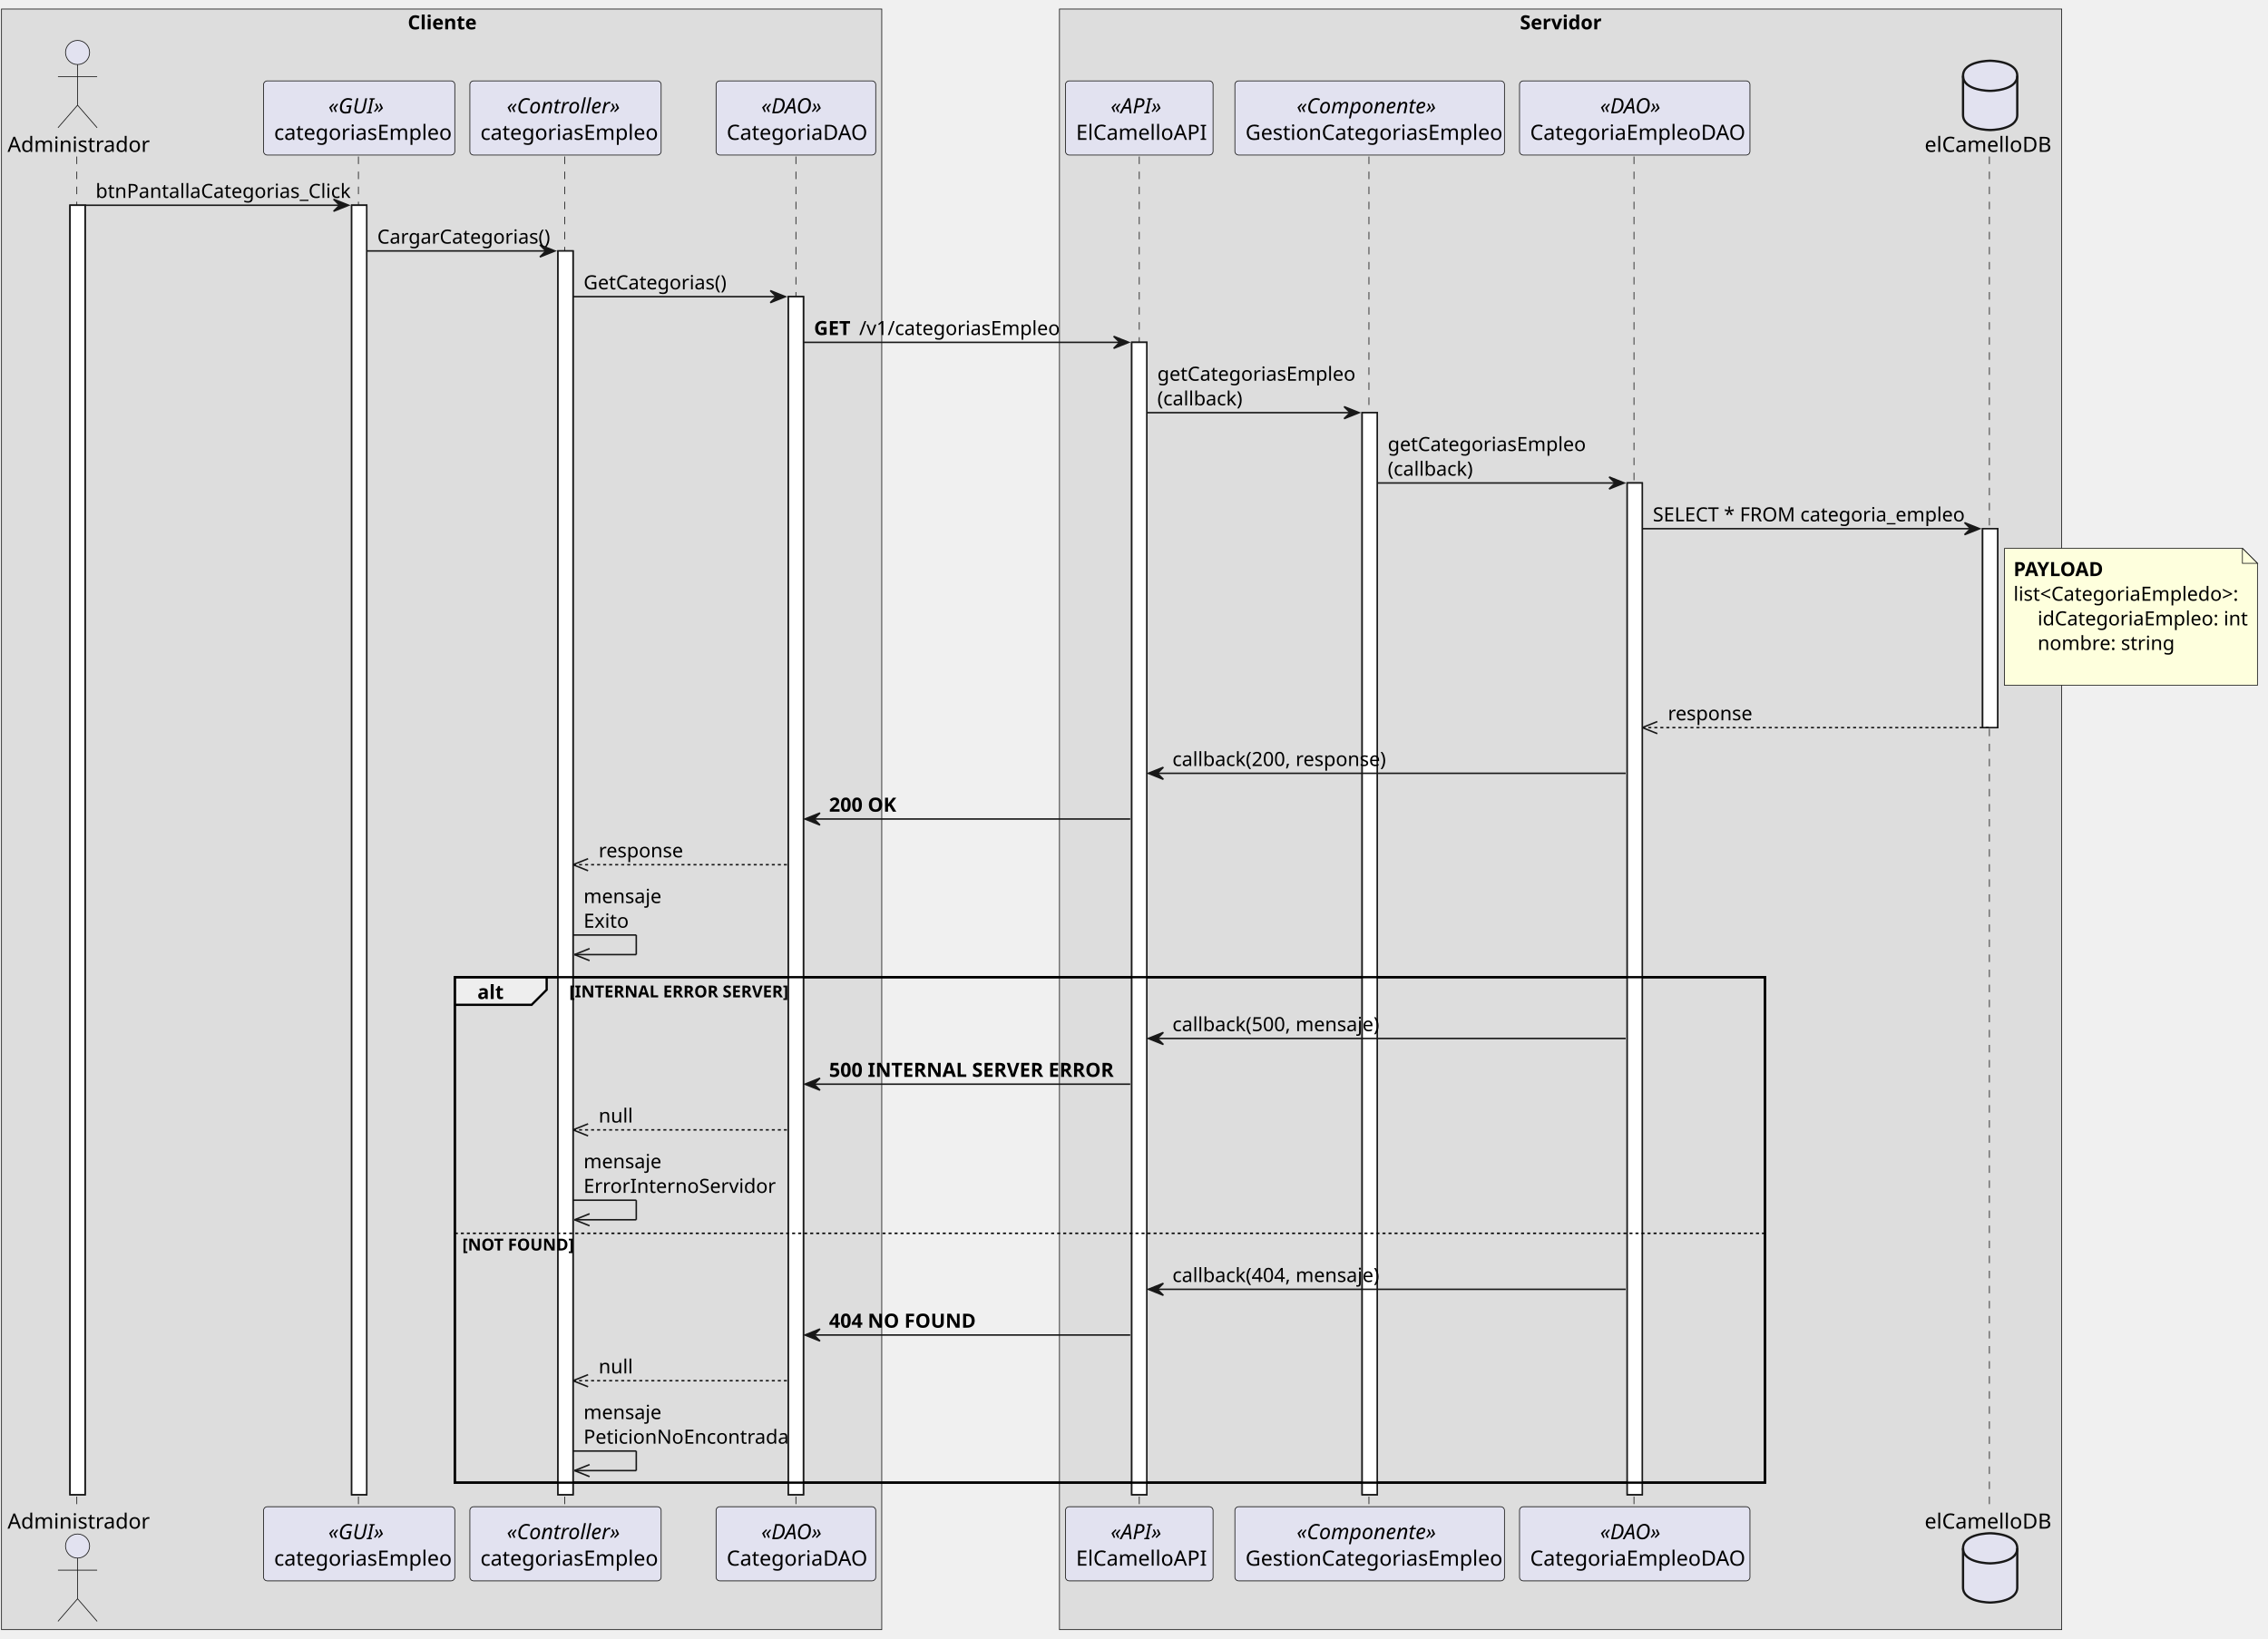
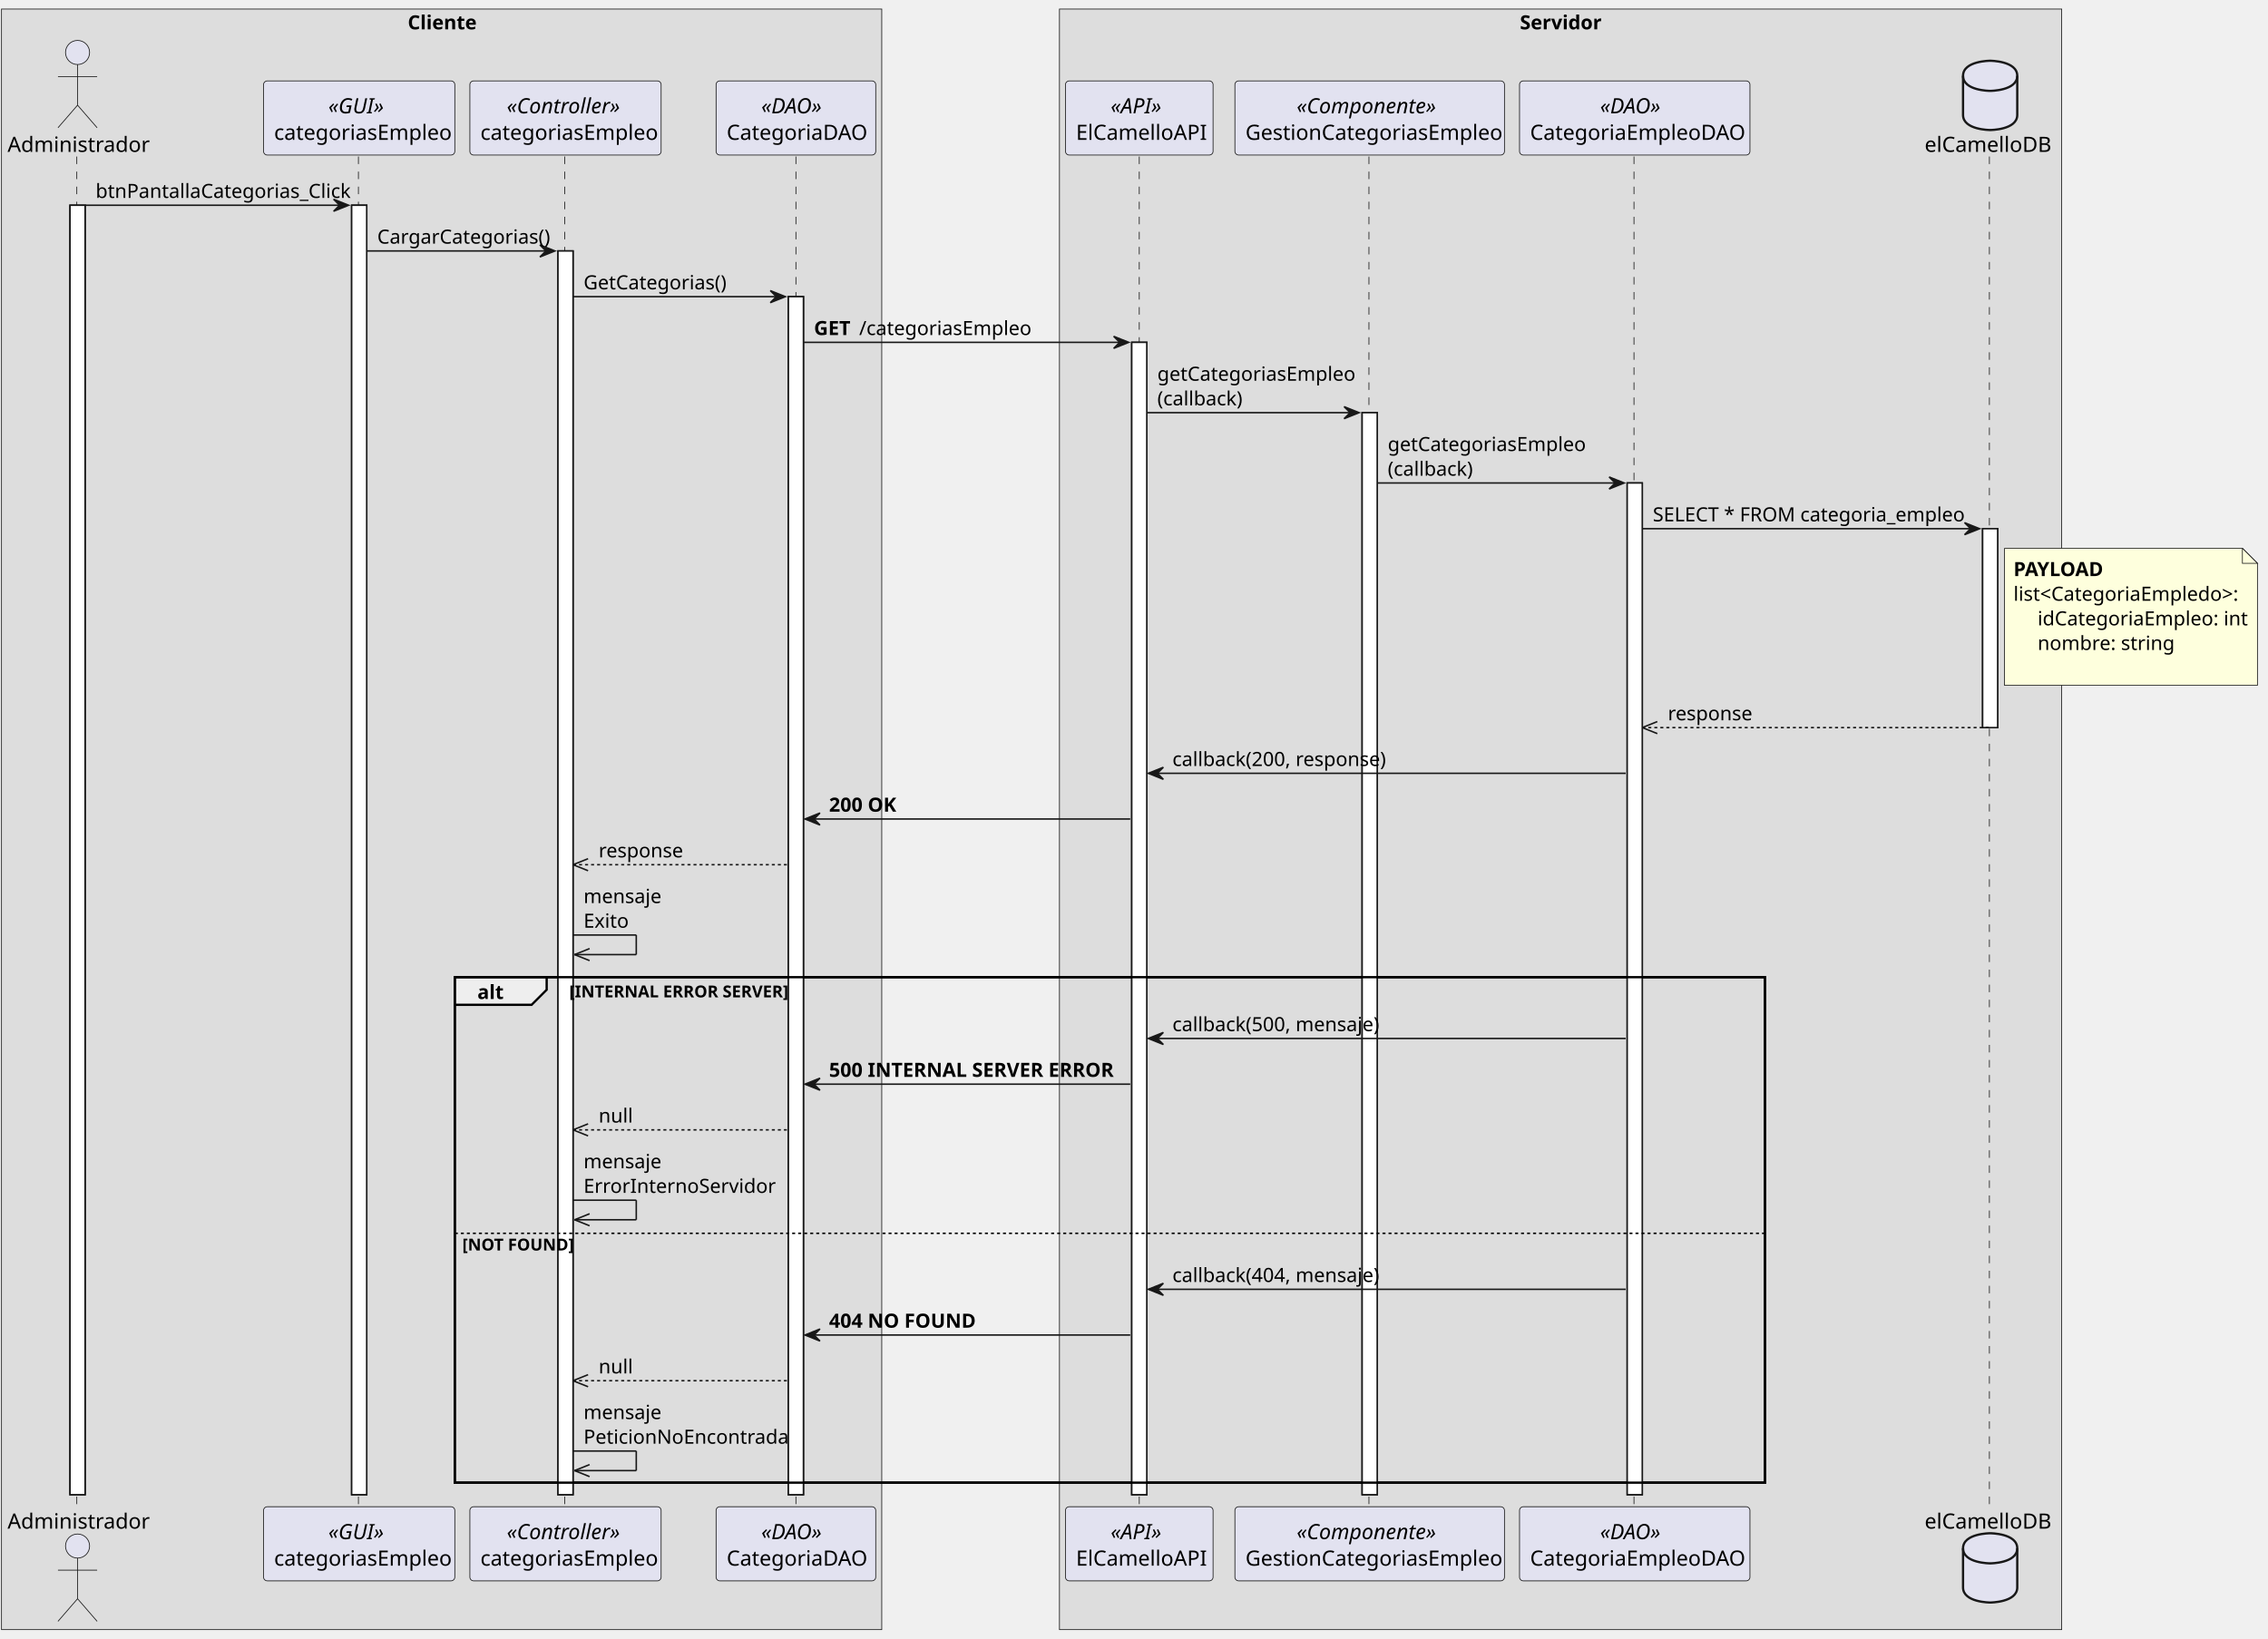
<svg xmlns="http://www.w3.org/2000/svg" contentStyleType="text/css" height="1088px" preserveAspectRatio="none" style="width:1506px;height:1088px;background:#FFFFFF;" version="1.1" viewBox="0 0 1506 1088" width="1506px" zoomAndPan="magnify">
  <defs />
  <g>
    <rect fill="#DDDDDD" height="1076.305" style="stroke:#181818;stroke-width:0.5;" width="584.5" x="1" y="6" />
    <text fill="#000000" font-family="sans-serif" font-size="13" font-weight="bold" lengthAdjust="spacing" textLength="45" x="270.75" y="19.495">Cliente</text>
    <rect fill="#DDDDDD" height="1076.305" style="stroke:#181818;stroke-width:0.5;" width="665.5" x="703.5" y="6" />
    <text fill="#000000" font-family="sans-serif" font-size="13" font-weight="bold" lengthAdjust="spacing" textLength="54" x="1009.25" y="19.495">Servidor</text>
    <rect fill="#FFFFFF" height="856.383" style="stroke:#181818;stroke-width:1.0;" width="10" x="46.5" y="136.312" />
    <rect fill="#FFFFFF" height="856.383" style="stroke:#181818;stroke-width:1.0;" width="10" x="233.5" y="136.312" />
    <rect fill="#FFFFFF" height="826.031" style="stroke:#181818;stroke-width:1.0;" width="10" x="370.5" y="166.664" />
    <rect fill="#FFFFFF" height="795.68" style="stroke:#181818;stroke-width:1.0;" width="10" x="523.5" y="197.016" />
    <rect fill="#FFFFFF" height="765.328" style="stroke:#181818;stroke-width:1.0;" width="10" x="751.5" y="227.367" />
    <rect fill="#FFFFFF" height="718.625" style="stroke:#181818;stroke-width:1.0;" width="10" x="904.5" y="274.07" />
    <rect fill="#FFFFFF" height="671.922" style="stroke:#181818;stroke-width:1.0;" width="10" x="1080.5" y="320.773" />
    <rect fill="#FFFFFF" height="132.109" style="stroke:#181818;stroke-width:1.0;" width="10" x="1316.5" y="351.125" />
    <rect height="335.703" style="stroke:#000000;stroke-width:1.5;fill:none;" width="870" x="302" y="648.992" />
    <line style="stroke:#181818;stroke-width:0.5;fill:none;stroke-dasharray:5.0,5.0;" x1="51" x2="51" y1="103.961" y2="1001.695" />
    <line style="stroke:#181818;stroke-width:0.5;fill:none;stroke-dasharray:5.0,5.0;" x1="238" x2="238" y1="103.961" y2="1001.695" />
    <line style="stroke:#181818;stroke-width:0.5;fill:none;stroke-dasharray:5.0,5.0;" x1="375" x2="375" y1="103.961" y2="1001.695" />
    <line style="stroke:#181818;stroke-width:0.5;fill:none;stroke-dasharray:5.0,5.0;" x1="528.5" x2="528.5" y1="103.961" y2="1001.695" />
    <line style="stroke:#181818;stroke-width:0.5;fill:none;stroke-dasharray:5.0,5.0;" x1="756.5" x2="756.5" y1="103.961" y2="1001.695" />
    <line style="stroke:#181818;stroke-width:0.5;fill:none;stroke-dasharray:5.0,5.0;" x1="909" x2="909" y1="103.961" y2="1001.695" />
    <line style="stroke:#181818;stroke-width:0.5;fill:none;stroke-dasharray:5.0,5.0;" x1="1085" x2="1085" y1="103.961" y2="1001.695" />
    <line style="stroke:#181818;stroke-width:0.5;fill:none;stroke-dasharray:5.0,5.0;" x1="1321" x2="1321" y1="103.961" y2="1001.695" />
    <text fill="#000000" font-family="sans-serif" font-size="14" lengthAdjust="spacing" textLength="87" x="5" y="100.885">Administrador</text>
    <ellipse cx="51.5" cy="34.852" fill="#E2E2F0" rx="8" ry="8" style="stroke:#181818;stroke-width:0.5;" />
    <path d="M51.5,42.852 L51.5,69.852 M38.5,50.852 L64.5,50.852 M51.5,69.852 L38.5,84.852 M51.5,69.852 L64.5,84.852 " fill="none" style="stroke:#181818;stroke-width:0.5;" />
    <text fill="#000000" font-family="sans-serif" font-size="14" lengthAdjust="spacing" textLength="87" x="5" y="1015.229">Administrador</text>
    <ellipse cx="51.5" cy="1026.805" fill="#E2E2F0" rx="8" ry="8" style="stroke:#181818;stroke-width:0.5;" />
    <path d="M51.5,1034.805 L51.5,1061.805 M38.5,1042.805 L64.5,1042.805 M51.5,1061.805 L38.5,1076.805 M51.5,1061.805 L64.5,1076.805 " fill="none" style="stroke:#181818;stroke-width:0.5;" />
    <rect fill="#E2E2F0" height="49.219" rx="2.5" ry="2.5" style="stroke:#181818;stroke-width:0.5;" width="127" x="175" y="53.742" />
    <text fill="#000000" font-family="sans-serif" font-size="14" font-style="italic" lengthAdjust="spacing" textLength="41" x="218" y="75.275">«GUI»</text>
    <text fill="#000000" font-family="sans-serif" font-size="14" lengthAdjust="spacing" textLength="113" x="182" y="92.885">categoriasEmpleo</text>
    <rect fill="#E2E2F0" height="49.219" rx="2.5" ry="2.5" style="stroke:#181818;stroke-width:0.5;" width="127" x="175" y="1000.695" />
    <text fill="#000000" font-family="sans-serif" font-size="14" font-style="italic" lengthAdjust="spacing" textLength="41" x="218" y="1022.229">«GUI»</text>
    <text fill="#000000" font-family="sans-serif" font-size="14" lengthAdjust="spacing" textLength="113" x="182" y="1039.838">categoriasEmpleo</text>
    <rect fill="#E2E2F0" height="49.219" rx="2.5" ry="2.5" style="stroke:#181818;stroke-width:0.5;" width="127" x="312" y="53.742" />
    <text fill="#000000" font-family="sans-serif" font-size="14" font-style="italic" lengthAdjust="spacing" textLength="78" x="336.5" y="75.275">«Controller»</text>
    <text fill="#000000" font-family="sans-serif" font-size="14" lengthAdjust="spacing" textLength="113" x="319" y="92.885">categoriasEmpleo</text>
    <rect fill="#E2E2F0" height="49.219" rx="2.5" ry="2.5" style="stroke:#181818;stroke-width:0.5;" width="127" x="312" y="1000.695" />
    <text fill="#000000" font-family="sans-serif" font-size="14" font-style="italic" lengthAdjust="spacing" textLength="78" x="336.5" y="1022.229">«Controller»</text>
    <text fill="#000000" font-family="sans-serif" font-size="14" lengthAdjust="spacing" textLength="113" x="319" y="1039.838">categoriasEmpleo</text>
    <rect fill="#E2E2F0" height="49.219" rx="2.5" ry="2.5" style="stroke:#181818;stroke-width:0.5;" width="106" x="475.5" y="53.742" />
    <text fill="#000000" font-family="sans-serif" font-size="14" font-style="italic" lengthAdjust="spacing" textLength="46" x="505.5" y="75.275">«DAO»</text>
    <text fill="#000000" font-family="sans-serif" font-size="14" lengthAdjust="spacing" textLength="92" x="482.5" y="92.885">CategoriaDAO</text>
    <rect fill="#E2E2F0" height="49.219" rx="2.5" ry="2.5" style="stroke:#181818;stroke-width:0.5;" width="106" x="475.5" y="1000.695" />
    <text fill="#000000" font-family="sans-serif" font-size="14" font-style="italic" lengthAdjust="spacing" textLength="46" x="505.5" y="1022.229">«DAO»</text>
    <text fill="#000000" font-family="sans-serif" font-size="14" lengthAdjust="spacing" textLength="92" x="482.5" y="1039.838">CategoriaDAO</text>
    <rect fill="#E2E2F0" height="49.219" rx="2.5" ry="2.5" style="stroke:#181818;stroke-width:0.5;" width="98" x="707.5" y="53.742" />
    <text fill="#000000" font-family="sans-serif" font-size="14" font-style="italic" lengthAdjust="spacing" textLength="38" x="737.5" y="75.275">«API»</text>
    <text fill="#000000" font-family="sans-serif" font-size="14" lengthAdjust="spacing" textLength="84" x="714.5" y="92.885">ElCamelloAPI</text>
    <rect fill="#E2E2F0" height="49.219" rx="2.5" ry="2.5" style="stroke:#181818;stroke-width:0.5;" width="98" x="707.5" y="1000.695" />
    <text fill="#000000" font-family="sans-serif" font-size="14" font-style="italic" lengthAdjust="spacing" textLength="38" x="737.5" y="1022.229">«API»</text>
    <text fill="#000000" font-family="sans-serif" font-size="14" lengthAdjust="spacing" textLength="84" x="714.5" y="1039.838">ElCamelloAPI</text>
    <rect fill="#E2E2F0" height="49.219" rx="2.5" ry="2.5" style="stroke:#181818;stroke-width:0.5;" width="179" x="820" y="53.742" />
    <text fill="#000000" font-family="sans-serif" font-size="14" font-style="italic" lengthAdjust="spacing" textLength="97" x="861" y="75.275">«Componente»</text>
    <text fill="#000000" font-family="sans-serif" font-size="14" lengthAdjust="spacing" textLength="165" x="827" y="92.885">GestionCategoriasEmpleo</text>
    <rect fill="#E2E2F0" height="49.219" rx="2.5" ry="2.5" style="stroke:#181818;stroke-width:0.5;" width="179" x="820" y="1000.695" />
    <text fill="#000000" font-family="sans-serif" font-size="14" font-style="italic" lengthAdjust="spacing" textLength="97" x="861" y="1022.229">«Componente»</text>
    <text fill="#000000" font-family="sans-serif" font-size="14" lengthAdjust="spacing" textLength="165" x="827" y="1039.838">GestionCategoriasEmpleo</text>
    <rect fill="#E2E2F0" height="49.219" rx="2.5" ry="2.5" style="stroke:#181818;stroke-width:0.5;" width="153" x="1009" y="53.742" />
    <text fill="#000000" font-family="sans-serif" font-size="14" font-style="italic" lengthAdjust="spacing" textLength="46" x="1062.5" y="75.275">«DAO»</text>
    <text fill="#000000" font-family="sans-serif" font-size="14" lengthAdjust="spacing" textLength="139" x="1016" y="92.885">CategoriaEmpleoDAO</text>
    <rect fill="#E2E2F0" height="49.219" rx="2.5" ry="2.5" style="stroke:#181818;stroke-width:0.5;" width="153" x="1009" y="1000.695" />
    <text fill="#000000" font-family="sans-serif" font-size="14" font-style="italic" lengthAdjust="spacing" textLength="46" x="1062.5" y="1022.229">«DAO»</text>
    <text fill="#000000" font-family="sans-serif" font-size="14" lengthAdjust="spacing" textLength="139" x="1016" y="1039.838">CategoriaEmpleoDAO</text>
    <text fill="#000000" font-family="sans-serif" font-size="14" lengthAdjust="spacing" textLength="81" x="1278" y="100.885">elCamelloDB</text>
    <path d="M1303.5,50.352 C1303.5,40.352 1321.5,40.352 1321.5,40.352 C1321.5,40.352 1339.5,40.352 1339.5,50.352 L1339.5,76.352 C1339.5,86.352 1321.5,86.352 1321.5,86.352 C1321.5,86.352 1303.5,86.352 1303.5,76.352 L1303.5,50.352 " fill="#E2E2F0" style="stroke:#181818;stroke-width:1.5;" />
    <path d="M1303.5,50.352 C1303.5,60.352 1321.5,60.352 1321.5,60.352 C1321.5,60.352 1339.5,60.352 1339.5,50.352 " fill="none" style="stroke:#181818;stroke-width:1.5;" />
    <text fill="#000000" font-family="sans-serif" font-size="14" lengthAdjust="spacing" textLength="81" x="1278" y="1015.229">elCamelloDB</text>
    <path d="M1303.5,1028.305 C1303.5,1018.305 1321.5,1018.305 1321.5,1018.305 C1321.5,1018.305 1339.5,1018.305 1339.5,1028.305 L1339.5,1054.305 C1339.5,1064.305 1321.5,1064.305 1321.5,1064.305 C1321.5,1064.305 1303.5,1064.305 1303.5,1054.305 L1303.5,1028.305 " fill="#E2E2F0" style="stroke:#181818;stroke-width:1.5;" />
    <path d="M1303.5,1028.305 C1303.5,1038.305 1321.5,1038.305 1321.5,1038.305 C1321.5,1038.305 1339.5,1038.305 1339.5,1028.305 " fill="none" style="stroke:#181818;stroke-width:1.5;" />
    <rect fill="#FFFFFF" height="856.383" style="stroke:#181818;stroke-width:1.0;" width="10" x="46.5" y="136.312" />
    <rect fill="#FFFFFF" height="856.383" style="stroke:#181818;stroke-width:1.0;" width="10" x="233.5" y="136.312" />
    <rect fill="#FFFFFF" height="826.031" style="stroke:#181818;stroke-width:1.0;" width="10" x="370.5" y="166.664" />
    <rect fill="#FFFFFF" height="795.68" style="stroke:#181818;stroke-width:1.0;" width="10" x="523.5" y="197.016" />
    <rect fill="#FFFFFF" height="765.328" style="stroke:#181818;stroke-width:1.0;" width="10" x="751.5" y="227.367" />
    <rect fill="#FFFFFF" height="718.625" style="stroke:#181818;stroke-width:1.0;" width="10" x="904.5" y="274.07" />
    <rect fill="#FFFFFF" height="671.922" style="stroke:#181818;stroke-width:1.0;" width="10" x="1080.5" y="320.773" />
    <rect fill="#FFFFFF" height="132.109" style="stroke:#181818;stroke-width:1.0;" width="10" x="1316.5" y="351.125" />
    <polygon fill="#181818" points="221.5,132.312,231.5,136.312,221.5,140.312,225.5,136.312" style="stroke:#181818;stroke-width:1.0;" />
    <line style="stroke:#181818;stroke-width:1.0;" x1="56.5" x2="227.5" y1="136.312" y2="136.312" />
    <text fill="#000000" font-family="sans-serif" font-size="13" lengthAdjust="spacing" textLength="163" x="63.5" y="131.456">btnPantallaCategorias_Click</text>
    <polygon fill="#181818" points="358.5,162.664,368.5,166.664,358.5,170.664,362.5,166.664" style="stroke:#181818;stroke-width:1.0;" />
    <line style="stroke:#181818;stroke-width:1.0;" x1="243.5" x2="364.5" y1="166.664" y2="166.664" />
    <text fill="#000000" font-family="sans-serif" font-size="13" lengthAdjust="spacing" textLength="108" x="250.5" y="161.808">CargarCategorias()</text>
    <polygon fill="#181818" points="511.5,193.016,521.5,197.016,511.5,201.016,515.5,197.016" style="stroke:#181818;stroke-width:1.0;" />
    <line style="stroke:#181818;stroke-width:1.0;" x1="380.5" x2="517.5" y1="197.016" y2="197.016" />
    <text fill="#000000" font-family="sans-serif" font-size="13" lengthAdjust="spacing" textLength="91" x="387.5" y="192.159">GetCategorias()</text>
    <polygon fill="#181818" points="739.5,223.367,749.5,227.367,739.5,231.367,743.5,227.367" style="stroke:#181818;stroke-width:1.0;" />
    <line style="stroke:#181818;stroke-width:1.0;" x1="533.5" x2="745.5" y1="227.367" y2="227.367" />
    <text fill="#000000" font-family="sans-serif" font-size="13" font-weight="bold" lengthAdjust="spacing" textLength="26" x="540.5" y="222.511">GET</text>
-     <text fill="#000000" font-family="sans-serif" font-size="13" lengthAdjust="spacing" textLength="124" x="570.5" y="222.511">/v1/categoriasEmpleo</text>
+     <text fill="#000000" font-family="sans-serif" font-size="13" lengthAdjust="spacing" textLength="124" x="570.5" y="222.511">/categoriasEmpleo</text>
    <polygon fill="#181818" points="892.5,270.07,902.5,274.07,892.5,278.07,896.5,274.07" style="stroke:#181818;stroke-width:1.0;" />
    <line style="stroke:#181818;stroke-width:1.0;" x1="761.5" x2="898.5" y1="274.07" y2="274.07" />
    <text fill="#000000" font-family="sans-serif" font-size="13" lengthAdjust="spacing" textLength="124" x="768.5" y="252.862">getCategoriasEmpleo</text>
    <text fill="#000000" font-family="sans-serif" font-size="13" lengthAdjust="spacing" textLength="56" x="768.5" y="269.214">(callback)</text>
    <polygon fill="#181818" points="1068.5,316.773,1078.5,320.773,1068.5,324.773,1072.5,320.773" style="stroke:#181818;stroke-width:1.0;" />
    <line style="stroke:#181818;stroke-width:1.0;" x1="914.5" x2="1074.5" y1="320.773" y2="320.773" />
    <text fill="#000000" font-family="sans-serif" font-size="13" lengthAdjust="spacing" textLength="124" x="921.5" y="299.565">getCategoriasEmpleo</text>
    <text fill="#000000" font-family="sans-serif" font-size="13" lengthAdjust="spacing" textLength="56" x="921.5" y="315.917">(callback)</text>
    <polygon fill="#181818" points="1304.5,347.125,1314.5,351.125,1304.5,355.125,1308.5,351.125" style="stroke:#181818;stroke-width:1.0;" />
    <line style="stroke:#181818;stroke-width:1.0;" x1="1090.5" x2="1310.5" y1="351.125" y2="351.125" />
    <text fill="#000000" font-family="sans-serif" font-size="13" lengthAdjust="spacing" textLength="207" x="1097.5" y="346.269">SELECT * FROM categoria_empleo</text>
    <path d="M1331,364.125 L1331,455.125 L1499,455.125 L1499,374.125 L1489,364.125 L1331,364.125 " fill="#FEFFDD" style="stroke:#181818;stroke-width:0.5;" />
    <path d="M1489,364.125 L1489,374.125 L1499,374.125 L1489,364.125 " fill="#FEFFDD" style="stroke:#181818;stroke-width:0.5;" />
    <text fill="#000000" font-family="sans-serif" font-size="13" font-weight="bold" lengthAdjust="spacing" textLength="62" x="1337" y="382.62">PAYLOAD</text>
    <text fill="#000000" font-family="sans-serif" font-size="13" lengthAdjust="spacing" textLength="143" x="1337" y="398.972">list&lt;CategoriaEmpledo&gt;:</text>
    <text fill="#000000" font-family="sans-serif" font-size="13" lengthAdjust="spacing" textLength="131" x="1353" y="415.323">idCategoriaEmpleo: int</text>
    <text fill="#000000" font-family="sans-serif" font-size="13" lengthAdjust="spacing" textLength="83" x="1353" y="431.675">nombre: string</text>
    <text fill="#000000" font-family="sans-serif" font-size="13" lengthAdjust="spacing" textLength="4" x="1337" y="448.026"> </text>
    <line style="stroke:#181818;stroke-width:1.0;" x1="1090.5" x2="1100.5" y1="483.234" y2="479.234" />
    <line style="stroke:#181818;stroke-width:1.0;" x1="1090.5" x2="1100.5" y1="483.234" y2="487.234" />
    <line style="stroke:#181818;stroke-width:1.0;stroke-dasharray:2.0,2.0;" x1="1090.5" x2="1320.5" y1="483.234" y2="483.234" />
    <text fill="#000000" font-family="sans-serif" font-size="13" lengthAdjust="spacing" textLength="53" x="1107.5" y="478.378">response</text>
    <polygon fill="#181818" points="772.5,509.586,762.5,513.586,772.5,517.586,768.5,513.586" style="stroke:#181818;stroke-width:1.0;" />
    <line style="stroke:#181818;stroke-width:1.0;" x1="766.5" x2="1079.5" y1="513.586" y2="513.586" />
    <text fill="#000000" font-family="sans-serif" font-size="13" lengthAdjust="spacing" textLength="138" x="778.5" y="508.729">callback(200, response)</text>
    <polygon fill="#181818" points="544.5,539.938,534.5,543.938,544.5,547.938,540.5,543.938" style="stroke:#181818;stroke-width:1.0;" />
    <line style="stroke:#181818;stroke-width:1.0;" x1="538.5" x2="750.5" y1="543.938" y2="543.938" />
    <text fill="#000000" font-family="sans-serif" font-size="13" font-weight="bold" lengthAdjust="spacing" textLength="44" x="550.5" y="539.081">200 OK</text>
    <line style="stroke:#181818;stroke-width:1.0;" x1="380.5" x2="390.5" y1="574.289" y2="570.289" />
    <line style="stroke:#181818;stroke-width:1.0;" x1="380.5" x2="390.5" y1="574.289" y2="578.289" />
    <line style="stroke:#181818;stroke-width:1.0;stroke-dasharray:2.0,2.0;" x1="380.5" x2="522.5" y1="574.289" y2="574.289" />
    <text fill="#000000" font-family="sans-serif" font-size="13" lengthAdjust="spacing" textLength="53" x="397.5" y="569.433">response</text>
    <line style="stroke:#181818;stroke-width:1.0;" x1="380.5" x2="422.5" y1="620.992" y2="620.992" />
    <line style="stroke:#181818;stroke-width:1.0;" x1="422.5" x2="422.5" y1="620.992" y2="633.992" />
    <line style="stroke:#181818;stroke-width:1.0;" x1="381.5" x2="422.5" y1="633.992" y2="633.992" />
    <line style="stroke:#181818;stroke-width:1.0;" x1="381.5" x2="391.5" y1="633.992" y2="629.992" />
    <line style="stroke:#181818;stroke-width:1.0;" x1="381.5" x2="391.5" y1="633.992" y2="637.992" />
    <text fill="#000000" font-family="sans-serif" font-size="13" lengthAdjust="spacing" textLength="49" x="387.5" y="599.784">mensaje</text>
    <text fill="#000000" font-family="sans-serif" font-size="13" lengthAdjust="spacing" textLength="30" x="387.5" y="616.136">Exito</text>
    <path d="M302,648.992 L363,648.992 L363,657.344 L353,667.344 L302,667.344 L302,648.992 " fill="#EEEEEE" style="stroke:#000000;stroke-width:1.5;" />
    <rect fill="none" height="335.703" style="stroke:#000000;stroke-width:1.5;" width="870" x="302" y="648.992" />
    <text fill="#000000" font-family="sans-serif" font-size="13" font-weight="bold" lengthAdjust="spacing" textLength="16" x="317" y="663.487">alt</text>
    <text fill="#000000" font-family="sans-serif" font-size="11" font-weight="bold" lengthAdjust="spacing" textLength="142" x="378" y="662.411">[INTERNAL ERROR SERVER]</text>
    <polygon fill="#181818" points="772.5,685.695,762.5,689.695,772.5,693.695,768.5,689.695" style="stroke:#181818;stroke-width:1.0;" />
    <line style="stroke:#181818;stroke-width:1.0;" x1="766.5" x2="1079.5" y1="689.695" y2="689.695" />
    <text fill="#000000" font-family="sans-serif" font-size="13" lengthAdjust="spacing" textLength="134" x="778.5" y="684.839">callback(500, mensaje)</text>
    <polygon fill="#181818" points="544.5,716.047,534.5,720.047,544.5,724.047,540.5,720.047" style="stroke:#181818;stroke-width:1.0;" />
    <line style="stroke:#181818;stroke-width:1.0;" x1="538.5" x2="750.5" y1="720.047" y2="720.047" />
    <text fill="#000000" font-family="sans-serif" font-size="13" font-weight="bold" lengthAdjust="spacing" textLength="194" x="550.5" y="715.19">500 INTERNAL SERVER ERROR</text>
    <line style="stroke:#181818;stroke-width:1.0;" x1="380.5" x2="390.5" y1="750.398" y2="746.398" />
    <line style="stroke:#181818;stroke-width:1.0;" x1="380.5" x2="390.5" y1="750.398" y2="754.398" />
    <line style="stroke:#181818;stroke-width:1.0;stroke-dasharray:2.0,2.0;" x1="380.5" x2="522.5" y1="750.398" y2="750.398" />
    <text fill="#000000" font-family="sans-serif" font-size="13" lengthAdjust="spacing" textLength="20" x="397.5" y="745.542">null</text>
    <line style="stroke:#181818;stroke-width:1.0;" x1="380.5" x2="422.5" y1="797.102" y2="797.102" />
    <line style="stroke:#181818;stroke-width:1.0;" x1="422.5" x2="422.5" y1="797.102" y2="810.102" />
    <line style="stroke:#181818;stroke-width:1.0;" x1="381.5" x2="422.5" y1="810.102" y2="810.102" />
    <line style="stroke:#181818;stroke-width:1.0;" x1="381.5" x2="391.5" y1="810.102" y2="806.102" />
    <line style="stroke:#181818;stroke-width:1.0;" x1="381.5" x2="391.5" y1="810.102" y2="814.102" />
    <text fill="#000000" font-family="sans-serif" font-size="13" lengthAdjust="spacing" textLength="49" x="387.5" y="775.894">mensaje</text>
    <text fill="#000000" font-family="sans-serif" font-size="13" lengthAdjust="spacing" textLength="113" x="387.5" y="792.245">ErrorInternoServidor</text>
    <line style="stroke:#000000;stroke-width:1.0;stroke-dasharray:2.0,2.0;" x1="302" x2="1172" y1="819.102" y2="819.102" />
    <text fill="#000000" font-family="sans-serif" font-size="11" font-weight="bold" lengthAdjust="spacing" textLength="68" x="307" y="830.52">[NOT FOUND]</text>
    <polygon fill="#181818" points="772.5,852.289,762.5,856.289,772.5,860.289,768.5,856.289" style="stroke:#181818;stroke-width:1.0;" />
    <line style="stroke:#181818;stroke-width:1.0;" x1="766.5" x2="1079.5" y1="856.289" y2="856.289" />
    <text fill="#000000" font-family="sans-serif" font-size="13" lengthAdjust="spacing" textLength="134" x="778.5" y="851.433">callback(404, mensaje)</text>
    <polygon fill="#181818" points="544.5,882.641,534.5,886.641,544.5,890.641,540.5,886.641" style="stroke:#181818;stroke-width:1.0;" />
    <line style="stroke:#181818;stroke-width:1.0;" x1="538.5" x2="750.5" y1="886.641" y2="886.641" />
    <text fill="#000000" font-family="sans-serif" font-size="13" font-weight="bold" lengthAdjust="spacing" textLength="93" x="550.5" y="881.784">404 NO FOUND</text>
    <line style="stroke:#181818;stroke-width:1.0;" x1="380.5" x2="390.5" y1="916.992" y2="912.992" />
    <line style="stroke:#181818;stroke-width:1.0;" x1="380.5" x2="390.5" y1="916.992" y2="920.992" />
    <line style="stroke:#181818;stroke-width:1.0;stroke-dasharray:2.0,2.0;" x1="380.5" x2="522.5" y1="916.992" y2="916.992" />
    <text fill="#000000" font-family="sans-serif" font-size="13" lengthAdjust="spacing" textLength="20" x="397.5" y="912.136">null</text>
    <line style="stroke:#181818;stroke-width:1.0;" x1="380.5" x2="422.5" y1="963.695" y2="963.695" />
    <line style="stroke:#181818;stroke-width:1.0;" x1="422.5" x2="422.5" y1="963.695" y2="976.695" />
    <line style="stroke:#181818;stroke-width:1.0;" x1="381.5" x2="422.5" y1="976.695" y2="976.695" />
    <line style="stroke:#181818;stroke-width:1.0;" x1="381.5" x2="391.5" y1="976.695" y2="972.695" />
    <line style="stroke:#181818;stroke-width:1.0;" x1="381.5" x2="391.5" y1="976.695" y2="980.695" />
    <text fill="#000000" font-family="sans-serif" font-size="13" lengthAdjust="spacing" textLength="49" x="387.5" y="942.487">mensaje</text>
    <text fill="#000000" font-family="sans-serif" font-size="13" lengthAdjust="spacing" textLength="129" x="387.5" y="958.839">PeticionNoEncontrada</text>
  </g>
</svg>
